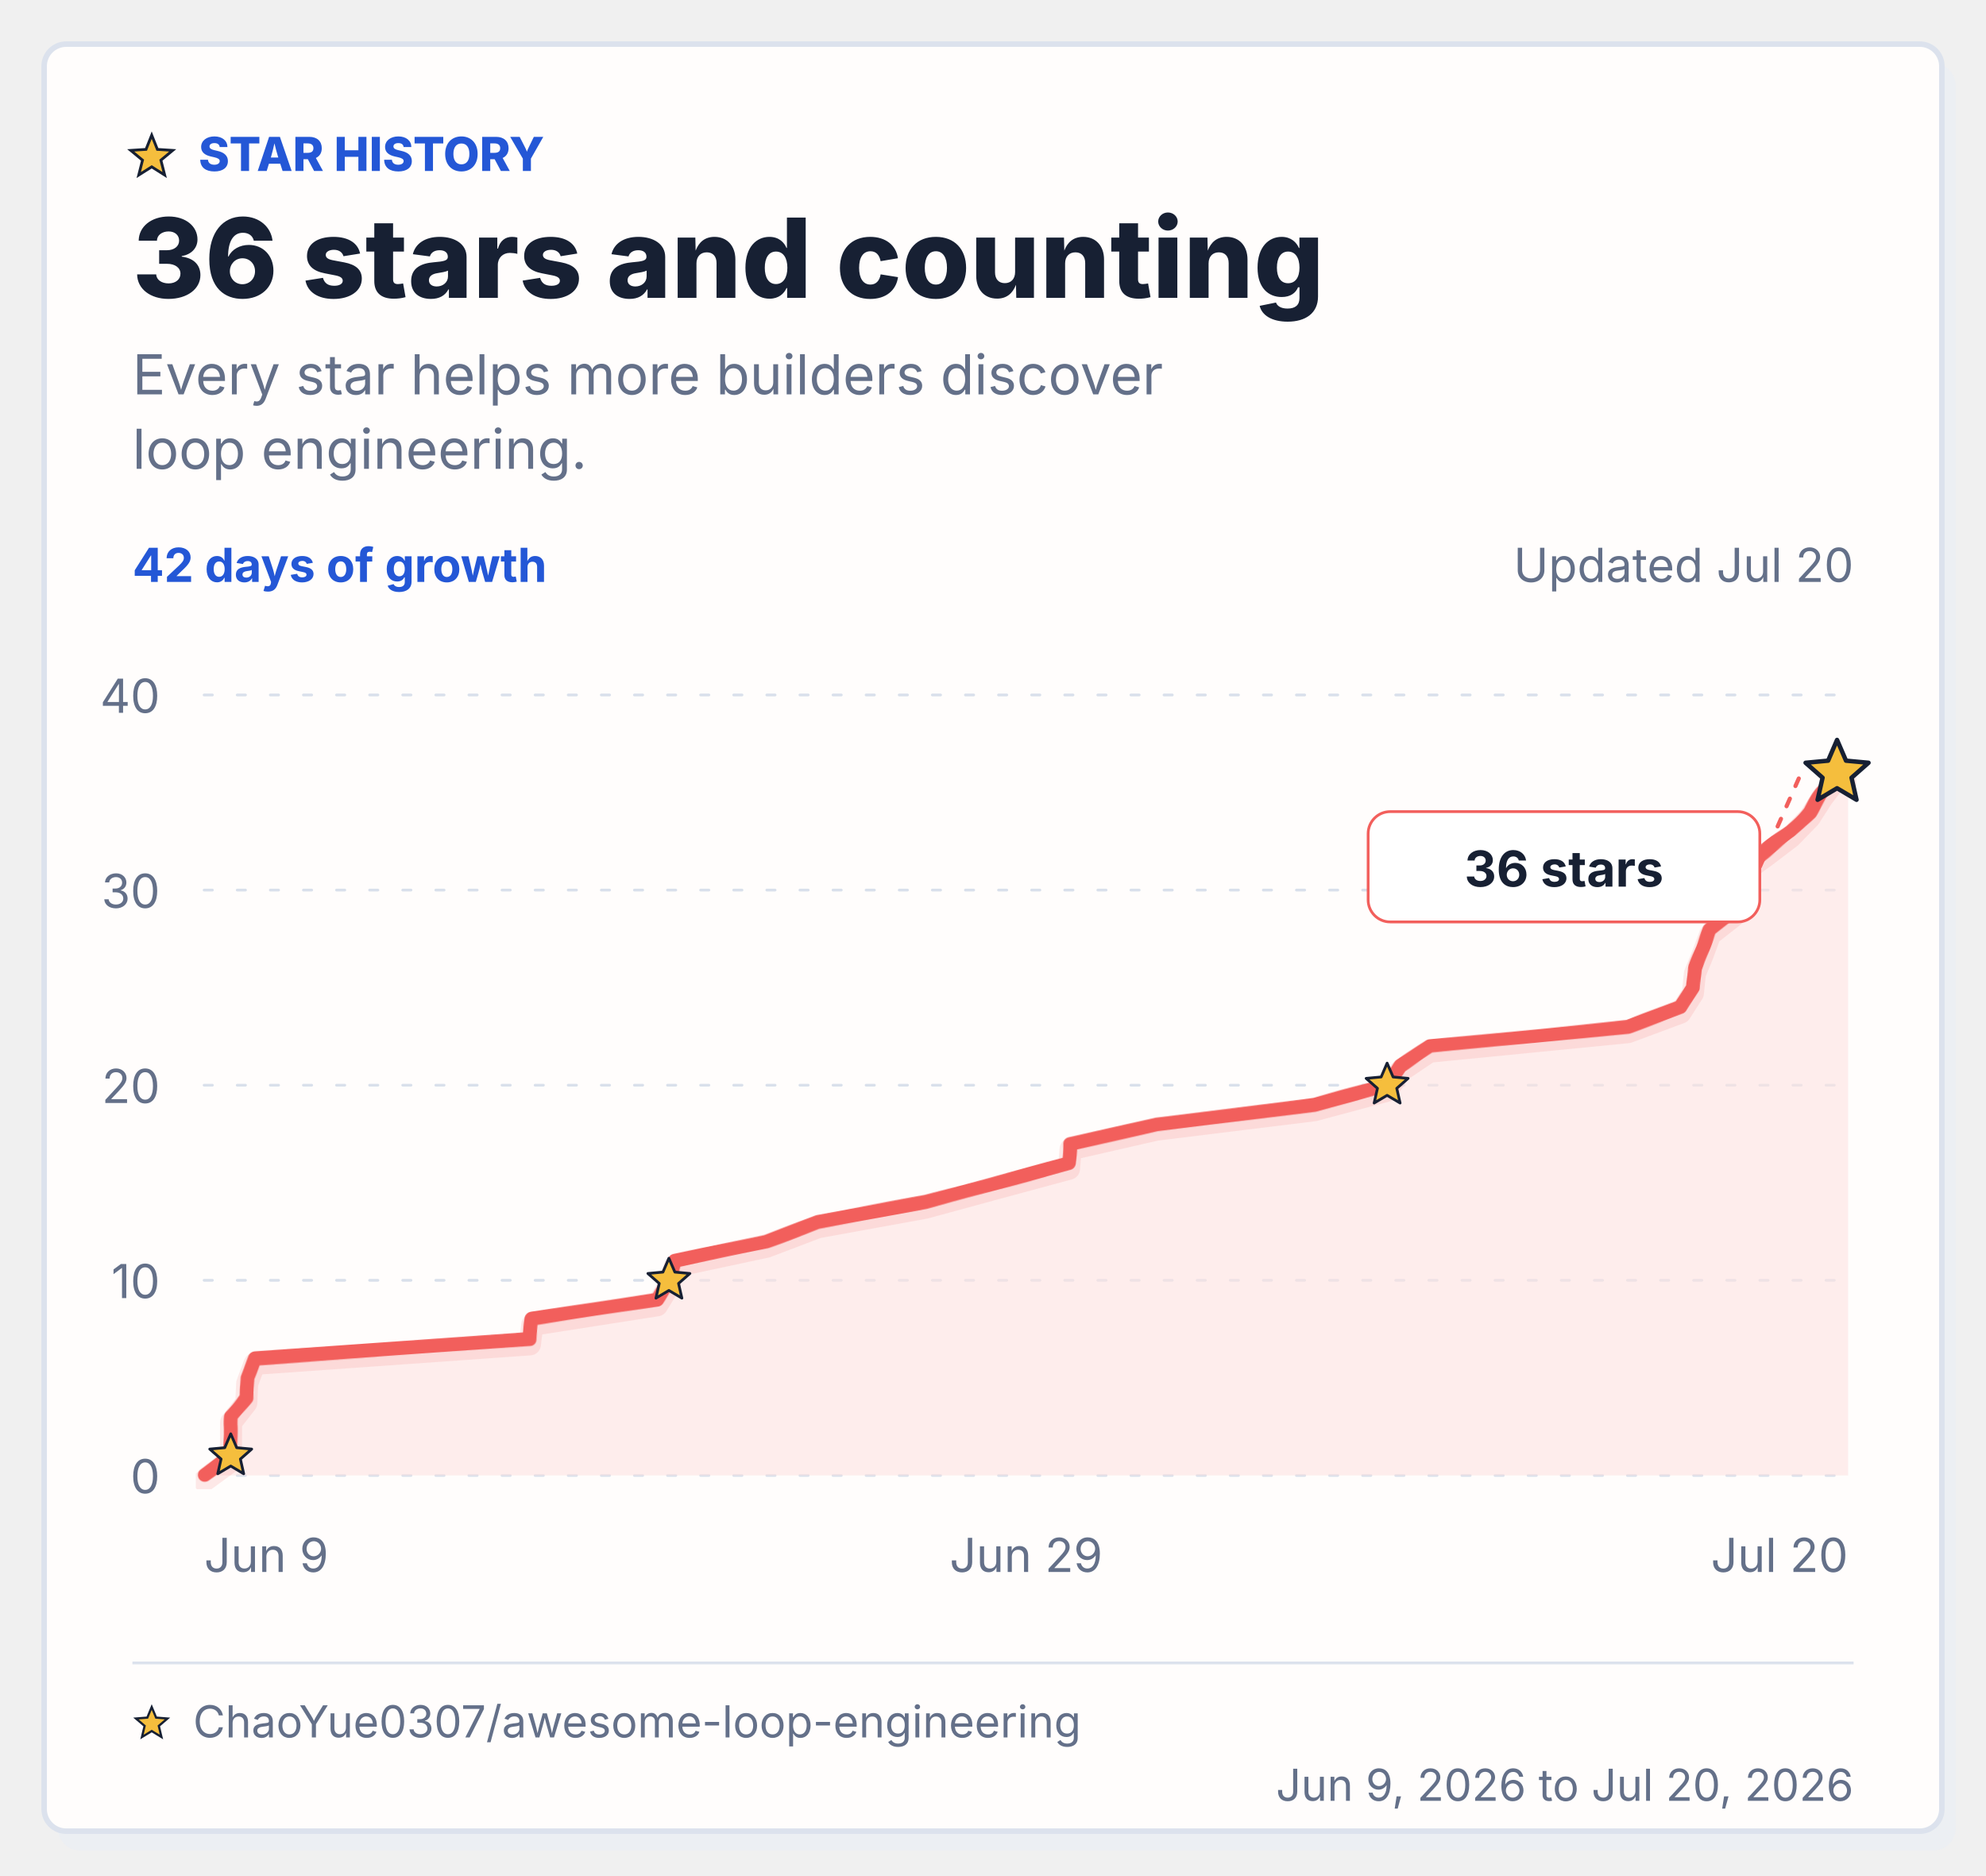
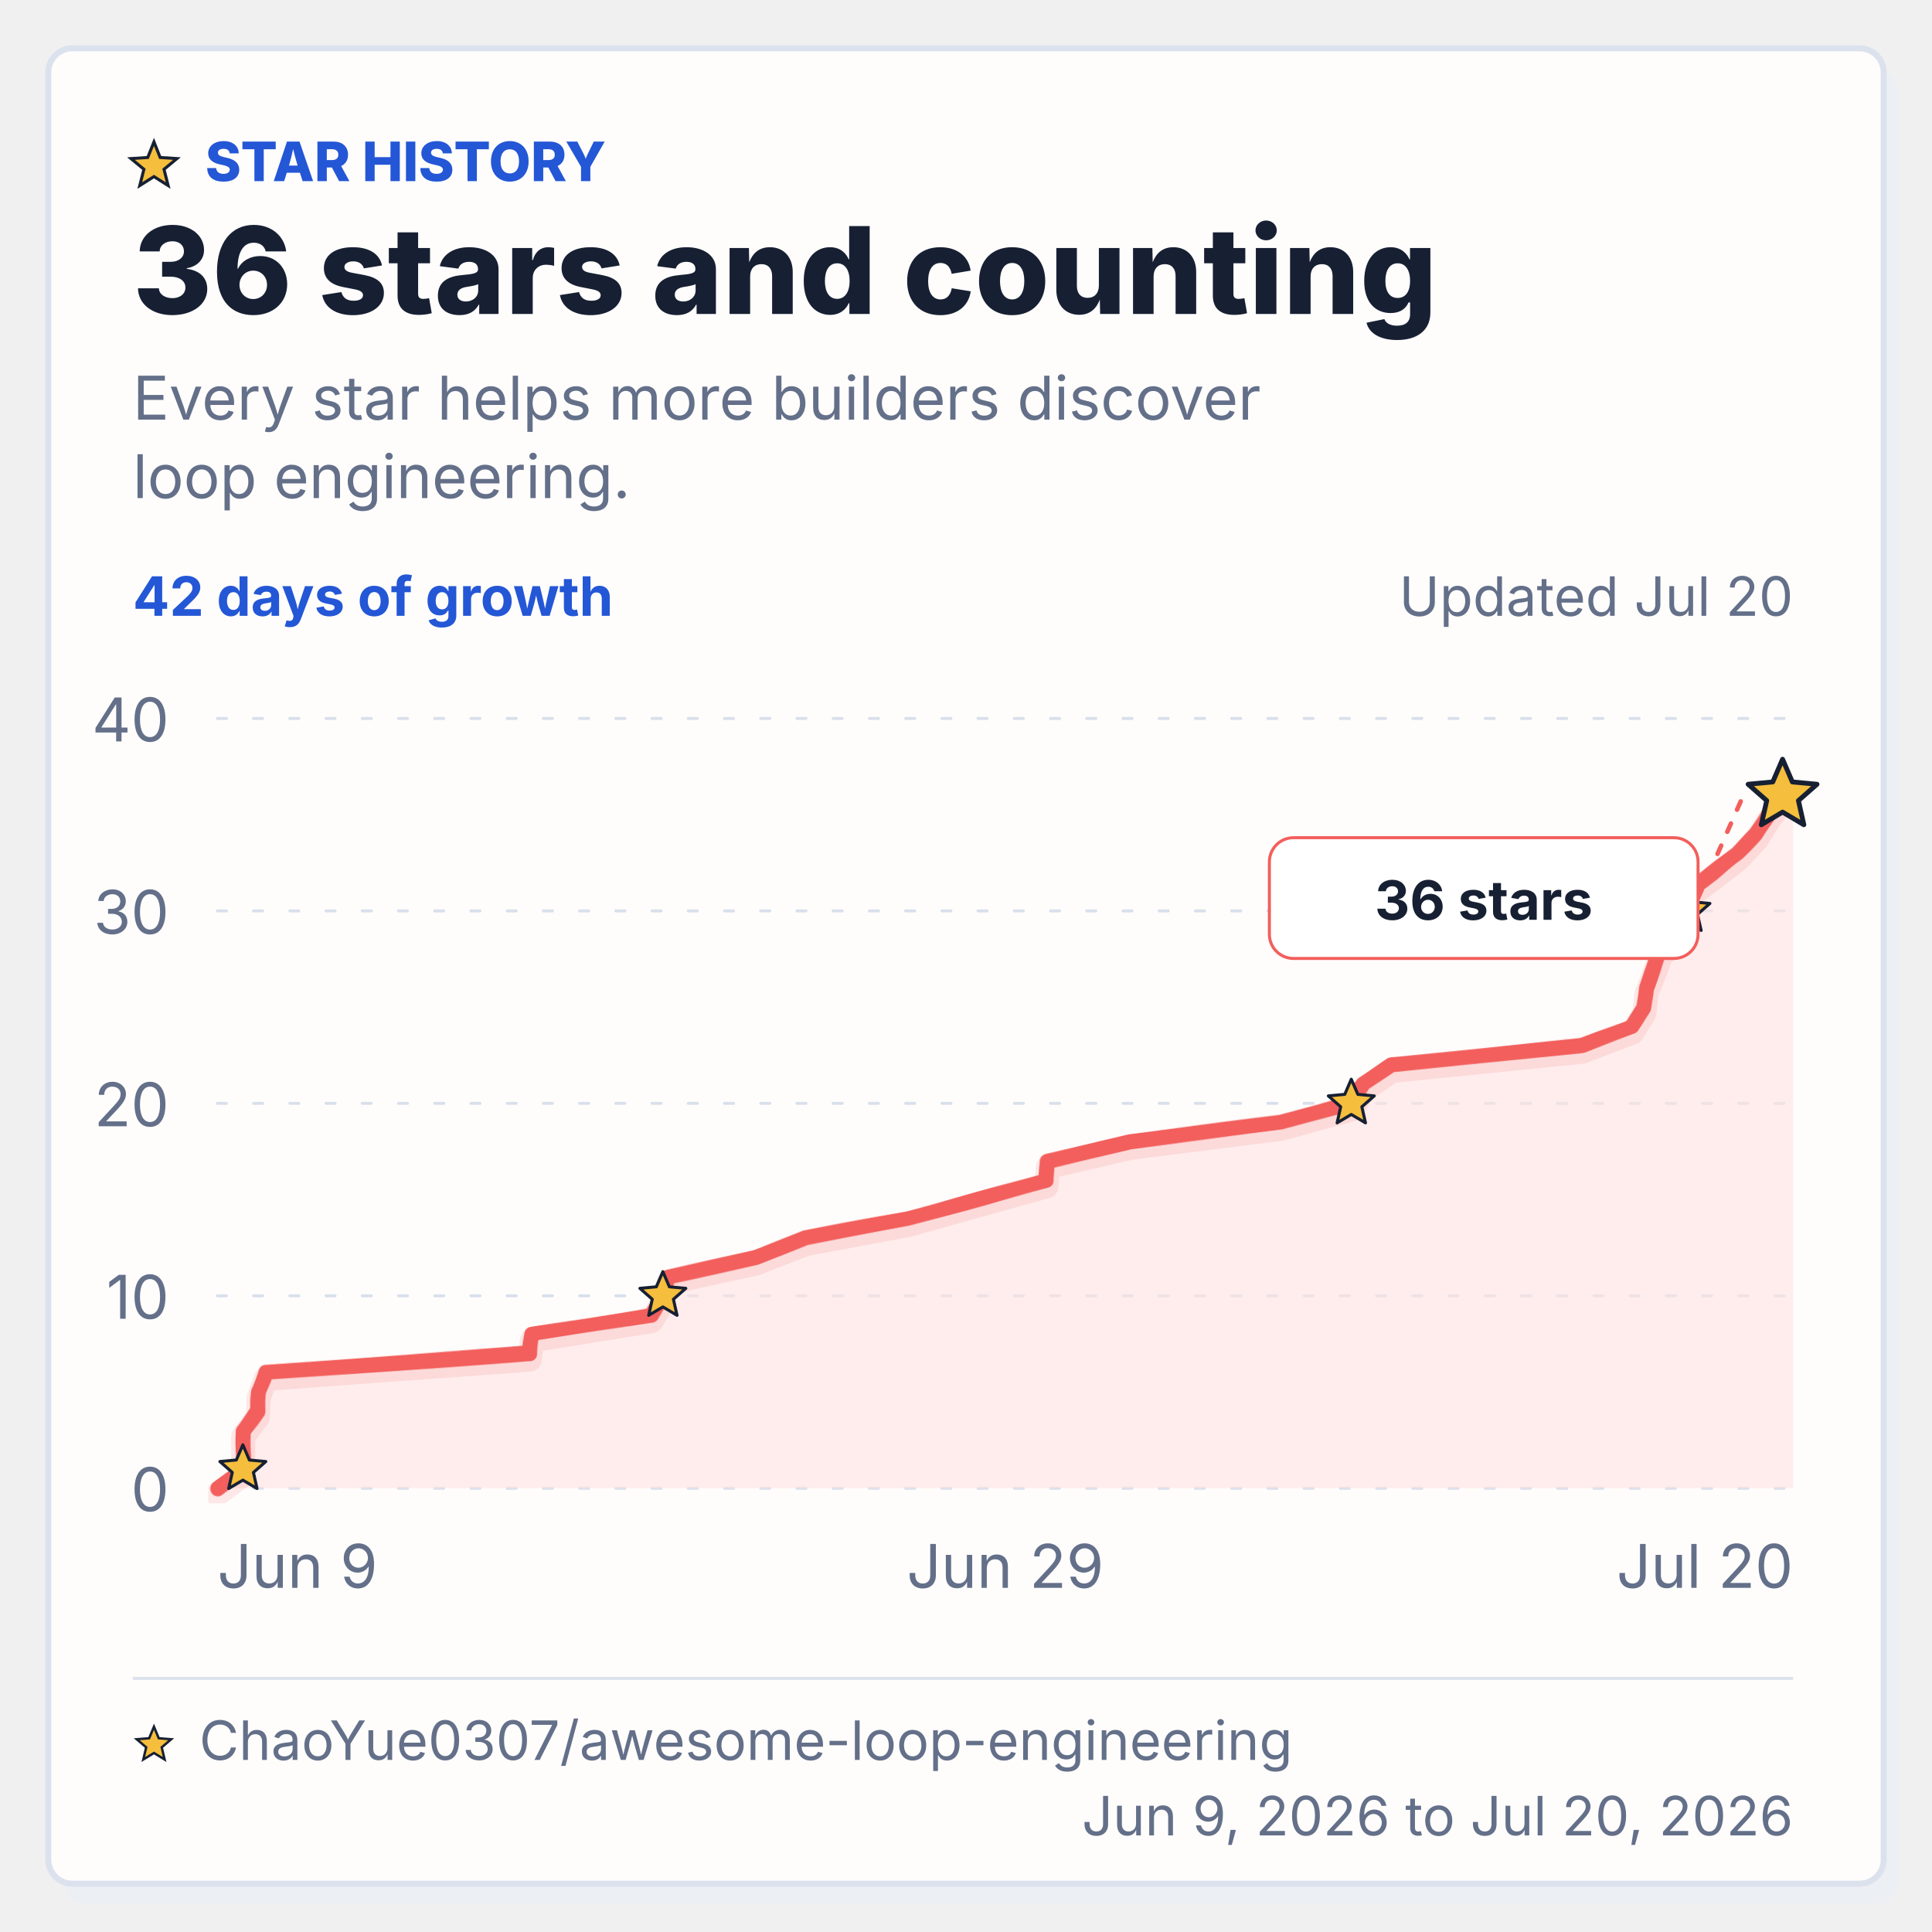
- <svg xmlns="http://www.w3.org/2000/svg" width="720" height="680" viewBox="0 0 720 680" role="img" aria-labelledby="title desc">
+ <svg xmlns="http://www.w3.org/2000/svg" width="640" height="640" viewBox="0 0 640 640" role="img" aria-labelledby="title desc">
  <style>
    text { font-family: ui-rounded, 'SF Pro Rounded', 'Nunito Sans', -apple-system, BlinkMacSystemFont, 'Segoe UI', sans-serif; letter-spacing: 0; }
  </style>
  <defs>
    <filter id="rough-line" x="-3%" y="-6%" width="106%" height="112%">
      <feTurbulence type="fractalNoise" baseFrequency="0.008 0.12" numOctaves="1" seed="17" result="noise" />
      <feDisplacementMap in="SourceGraphic" in2="noise" scale="1.2" xChannelSelector="R" yChannelSelector="G" />
    </filter>
    <clipPath id="plot-clip">
-       <rect x="71" y="247" width="602" height="293" />
+       <rect x="69" y="233" width="528" height="265" />
    </clipPath>
  </defs>
-   <rect x="21" y="23" width="688" height="648" rx="8" fill="#E9EDF5" opacity="0.58" />
-   <rect x="16" y="16" width="688" height="648" rx="8" fill="#FFFDFC" stroke="#DCE2ED" stroke-width="2" />
-   <path d="M 55 49 L 57.06 54.17 L 62.61 54.53 L 58.33 58.08 L 59.7 63.47 L 55 60.5 L 50.3 63.47 L 51.67 58.08 L 47.39 54.53 L 52.94 54.17 Z" fill="#F5BE3D" stroke="#172033" stroke-width="1" />
-   <text x="72" y="62" fill="#2457D6" font-size="17" font-weight="800">STAR HISTORY</text>
-   <text x="48" y="108" fill="#172033" font-size="40" font-weight="760">36 stars and counting</text>
-   <text x="48" y="143" fill="#647089" font-size="20">Every star helps more builders discover</text>
-   <text x="48" y="170" fill="#647089" font-size="20">loop engineering.</text>
-   <text x="48" y="211" fill="#2457D6" font-size="17" font-weight="700">42 days of growth</text>
-   <text x="672" y="211" fill="#647089" font-size="17" text-anchor="end">Updated Jul 20</text>
-   <line x1="74" y1="535" x2="670" y2="535" stroke="#D9E0EB" stroke-width="1" stroke-dasharray="3 9" stroke-linecap="round" />
-   <text x="58" y="541.46" fill="#647089" font-size="17" text-anchor="end">0</text>
-   <line x1="74" y1="464.25" x2="670" y2="464.25" stroke="#D9E0EB" stroke-width="1" stroke-dasharray="3 9" stroke-linecap="round" />
-   <text x="58" y="470.71" fill="#647089" font-size="17" text-anchor="end">10</text>
-   <line x1="74" y1="393.5" x2="670" y2="393.5" stroke="#D9E0EB" stroke-width="1" stroke-dasharray="3 9" stroke-linecap="round" />
-   <text x="58" y="399.96" fill="#647089" font-size="17" text-anchor="end">20</text>
-   <line x1="74" y1="322.75" x2="670" y2="322.75" stroke="#D9E0EB" stroke-width="1" stroke-dasharray="3 9" stroke-linecap="round" />
-   <text x="58" y="329.21" fill="#647089" font-size="17" text-anchor="end">30</text>
-   <line x1="74" y1="252" x2="670" y2="252" stroke="#D9E0EB" stroke-width="1" stroke-dasharray="3 9" stroke-linecap="round" />
-   <text x="58" y="258.46" fill="#647089" font-size="17" text-anchor="end">40</text>
-   <text x="74" y="570" fill="#647089" font-size="17" text-anchor="start">Jun 9</text>
-   <text x="372" y="570" fill="#647089" font-size="17" text-anchor="middle">Jun 29</text>
-   <text x="670" y="570" fill="#647089" font-size="17" text-anchor="end">Jul 20</text>
+   <rect x="21" y="23" width="608" height="608" rx="8" fill="#E9EDF5" opacity="0.58" />
+   <rect x="16" y="16" width="608" height="608" rx="8" fill="#FFFDFC" stroke="#DCE2ED" stroke-width="2" />
+   <path d="M 51 47 L 53.06 52.17 L 58.61 52.53 L 54.33 56.08 L 55.7 61.47 L 51 58.5 L 46.3 61.47 L 47.67 56.08 L 43.39 52.53 L 48.94 52.17 Z" fill="#F5BE3D" stroke="#172033" stroke-width="1" />
+   <text x="68" y="60" fill="#2457D6" font-size="18" font-weight="800">STAR HISTORY</text>
+   <text x="44" y="104" fill="#172033" font-size="40" font-weight="760">36 stars and counting</text>
+   <text x="44" y="139" fill="#647089" font-size="20">Every star helps more builders discover</text>
+   <text x="44" y="165" fill="#647089" font-size="20">loop engineering.</text>
+   <text x="44" y="204" fill="#2457D6" font-size="18" font-weight="700">42 days of growth</text>
+   <text x="594" y="204" fill="#647089" font-size="18" text-anchor="end">Updated Jul 20</text>
+   <line x1="72" y1="493" x2="594" y2="493" stroke="#D9E0EB" stroke-width="1" stroke-dasharray="3 9" stroke-linecap="round" />
+   <text x="56" y="500.6" fill="#647089" font-size="20" text-anchor="end">0</text>
+   <line x1="72" y1="429.25" x2="594" y2="429.25" stroke="#D9E0EB" stroke-width="1" stroke-dasharray="3 9" stroke-linecap="round" />
+   <text x="56" y="436.85" fill="#647089" font-size="20" text-anchor="end">10</text>
+   <line x1="72" y1="365.5" x2="594" y2="365.5" stroke="#D9E0EB" stroke-width="1" stroke-dasharray="3 9" stroke-linecap="round" />
+   <text x="56" y="373.1" fill="#647089" font-size="20" text-anchor="end">20</text>
+   <line x1="72" y1="301.75" x2="594" y2="301.75" stroke="#D9E0EB" stroke-width="1" stroke-dasharray="3 9" stroke-linecap="round" />
+   <text x="56" y="309.35" fill="#647089" font-size="20" text-anchor="end">30</text>
+   <line x1="72" y1="238" x2="594" y2="238" stroke="#D9E0EB" stroke-width="1" stroke-dasharray="3 9" stroke-linecap="round" />
+   <text x="56" y="245.6" fill="#647089" font-size="20" text-anchor="end">40</text>
+   <text x="72" y="526" fill="#647089" font-size="20" text-anchor="start">Jun 9</text>
+   <text x="333" y="526" fill="#647089" font-size="20" text-anchor="middle">Jun 29</text>
+   <text x="594" y="526" fill="#647089" font-size="20" text-anchor="end">Jul 20</text>
  <g clip-path="url(#plot-clip)">
-     <path d="M 74 535 L 83.65 527.92 L 83.76 520.85 L 83.78 513.77 L 89.29 506.7 L 89.62 499.62 L 92.27 492.55 L 192.12 485.48 L 192.96 478.4 L 238.21 471.32 L 242.5 464.25 L 244.61 457.18 L 277.86 450.1 L 296.49 443.02 L 335.42 435.95 L 361.37 428.88 L 387.56 421.8 L 388.12 414.73 L 419.13 407.65 L 476.51 400.58 L 502.88 393.5 L 507.67 386.42 L 518.22 379.35 L 590.22 372.27 L 609.22 365.2 L 613.74 358.12 L 614.47 351.05 L 617.38 343.98 L 619.97 336.9 L 628.97 329.83 L 629.84 322.75 L 630.1 315.67 L 639.91 308.6 L 649.21 301.52 L 656.08 294.45 L 660.6 287.38 L 666 280.3 L 670 280.3 V 535 H 74 Z" fill="#FDE3E1" opacity="0.6" />
-     <path d="M 74 535 L 83.65 527.92 L 83.76 520.85 L 83.78 513.77 L 89.29 506.7 L 89.62 499.62 L 92.27 492.55 L 192.12 485.48 L 192.96 478.4 L 238.21 471.32 L 242.5 464.25 L 244.61 457.18 L 277.86 450.1 L 296.49 443.02 L 335.42 435.95 L 361.37 428.88 L 387.56 421.8 L 388.12 414.73 L 419.13 407.65 L 476.51 400.58 L 502.88 393.5 L 507.67 386.42 L 518.22 379.35 L 590.22 372.27 L 609.22 365.2 L 613.74 358.12 L 614.47 351.05 L 617.38 343.98 L 619.97 336.9 L 628.97 329.83 L 629.84 322.75 L 630.1 315.67 L 639.91 308.6 L 649.21 301.52 L 656.08 294.45 L 660.6 287.38 L 666 280.3 L 670 280.3" fill="none" stroke="#F25F5C" stroke-width="8" stroke-linejoin="round" stroke-linecap="round" opacity="0.13" transform="translate(0 2)" />
-     <path d="M 74 535 L 83.65 527.92 L 83.76 520.85 L 83.78 513.77 L 89.29 506.7 L 89.62 499.62 L 92.27 492.55 L 192.12 485.48 L 192.96 478.4 L 238.21 471.32 L 242.5 464.25 L 244.61 457.18 L 277.86 450.1 L 296.49 443.02 L 335.42 435.95 L 361.37 428.88 L 387.56 421.8 L 388.12 414.73 L 419.13 407.65 L 476.51 400.58 L 502.88 393.5 L 507.67 386.42 L 518.22 379.35 L 590.22 372.27 L 609.22 365.2 L 613.74 358.12 L 614.47 351.05 L 617.38 343.98 L 619.97 336.9 L 628.97 329.83 L 629.84 322.75 L 630.1 315.67 L 639.91 308.6 L 649.21 301.52 L 656.08 294.45 L 660.6 287.38 L 666 280.3 L 670 280.3" fill="none" stroke="#F25F5C" stroke-width="5" stroke-linejoin="round" stroke-linecap="round" filter="url(#rough-line)" />
+     <path d="M 72 493 L 80.45 486.62 L 80.55 480.25 L 80.56 473.88 L 85.39 467.5 L 85.68 461.12 L 88 454.75 L 175.45 448.38 L 176.19 442 L 215.82 435.62 L 219.58 429.25 L 221.43 422.88 L 250.55 416.5 L 266.87 410.12 L 300.97 403.75 L 323.69 397.38 L 346.63 391 L 347.12 384.62 L 374.28 378.25 L 424.53 371.88 L 447.63 365.5 L 451.82 359.12 L 461.07 352.75 L 524.13 346.38 L 540.77 340 L 544.72 333.62 L 545.37 327.25 L 547.91 320.88 L 550.18 314.5 L 558.06 308.12 L 558.82 301.75 L 559.05 295.38 L 567.64 289 L 575.79 282.62 L 581.81 276.25 L 585.77 269.88 L 590.5 263.5 L 594 263.5 V 493 H 72 Z" fill="#FDE3E1" opacity="0.6" />
+     <path d="M 72 493 L 80.45 486.62 L 80.55 480.25 L 80.56 473.88 L 85.39 467.5 L 85.68 461.12 L 88 454.75 L 175.45 448.38 L 176.19 442 L 215.82 435.62 L 219.58 429.25 L 221.43 422.88 L 250.55 416.5 L 266.87 410.12 L 300.97 403.75 L 323.69 397.38 L 346.63 391 L 347.12 384.62 L 374.28 378.25 L 424.53 371.88 L 447.63 365.5 L 451.82 359.12 L 461.07 352.75 L 524.13 346.38 L 540.77 340 L 544.72 333.62 L 545.37 327.25 L 547.91 320.88 L 550.18 314.5 L 558.06 308.12 L 558.82 301.75 L 559.05 295.38 L 567.64 289 L 575.79 282.62 L 581.81 276.25 L 585.77 269.88 L 590.5 263.5 L 594 263.5" fill="none" stroke="#F25F5C" stroke-width="8" stroke-linejoin="round" stroke-linecap="round" opacity="0.13" transform="translate(0 2)" />
+     <path d="M 72 493 L 80.45 486.62 L 80.55 480.25 L 80.56 473.88 L 85.39 467.5 L 85.68 461.12 L 88 454.75 L 175.45 448.38 L 176.19 442 L 215.82 435.62 L 219.58 429.25 L 221.43 422.88 L 250.55 416.5 L 266.87 410.12 L 300.97 403.75 L 323.69 397.38 L 346.63 391 L 347.12 384.62 L 374.28 378.25 L 424.53 371.88 L 447.63 365.5 L 451.82 359.12 L 461.07 352.75 L 524.13 346.38 L 540.77 340 L 544.72 333.62 L 545.37 327.25 L 547.91 320.88 L 550.18 314.5 L 558.06 308.12 L 558.82 301.75 L 559.05 295.38 L 567.64 289 L 575.79 282.62 L 581.81 276.25 L 585.77 269.88 L 590.5 263.5 L 594 263.5" fill="none" stroke="#F25F5C" stroke-width="5" stroke-linejoin="round" stroke-linecap="round" filter="url(#rough-line)" />
  </g>
-   <path d="M 83.65 519.92 L 85.81 524.95 L 91.25 525.45 L 87.15 529.06 L 88.35 534.4 L 83.65 531.6 L 78.94 534.4 L 80.15 529.06 L 76.04 525.45 L 81.48 524.95 Z" fill="#F5BE3D" stroke="#172033" stroke-width="1" stroke-linejoin="round" />
-   <path d="M 242.5 456.25 L 244.67 461.27 L 250.11 461.78 L 246 465.39 L 247.21 470.72 L 242.5 467.93 L 237.8 470.72 L 239 465.39 L 234.89 461.78 L 240.34 461.27 Z" fill="#F5BE3D" stroke="#172033" stroke-width="1" stroke-linejoin="round" />
-   <path d="M 502.88 385.5 L 505.05 390.52 L 510.49 391.03 L 506.38 394.64 L 507.59 399.97 L 502.88 397.18 L 498.18 399.97 L 499.38 394.64 L 495.28 391.03 L 500.72 390.52 Z" fill="#F5BE3D" stroke="#172033" stroke-width="1" stroke-linejoin="round" />
-   <path d="M 629.84 314.75 L 632 319.77 L 637.44 320.28 L 633.34 323.89 L 634.54 329.22 L 629.84 326.43 L 625.13 329.22 L 626.34 323.89 L 622.23 320.28 L 627.67 319.77 Z" fill="#F5BE3D" stroke="#172033" stroke-width="1" stroke-linejoin="round" />
-   <path d="M 666 268.3 L 669.25 275.83 L 677.41 276.59 L 671.25 282.01 L 673.06 290.01 L 666 285.82 L 658.95 290.01 L 660.75 282.01 L 654.59 276.59 L 662.76 275.83 Z" fill="#F5BE3D" stroke="#172033" stroke-width="1.6" stroke-linejoin="round" />
-   <path d="M 638 314.3 L 653 280.3" fill="none" stroke="#F25F5C" stroke-width="1.5" stroke-dasharray="3 5" stroke-linecap="round" />
-   <rect x="496" y="294.3" width="142" height="40" rx="8" fill="#FFFFFF" stroke="#F25F5C" />
-   <text x="567" y="321.5" fill="#172033" font-size="18" font-weight="700" text-anchor="middle">36 stars</text>
-   <line x1="48" y1="603" x2="672" y2="603" stroke="#DCE2ED" />
-   <path d="M 55 619 L 56.59 622.82 L 60.71 623.15 L 57.57 625.83 L 58.53 629.85 L 55 627.7 L 51.47 629.85 L 52.43 625.83 L 49.29 623.15 L 53.41 622.82 Z" fill="#F5BE3D" stroke="#172033" stroke-width="0.8" />
-   <text x="70" y="630" fill="#647089" font-size="16">ChaoYue0307/awesome-loop-engineering</text>
-   <text x="672" y="653" fill="#647089" font-size="16" text-anchor="end">Jun 9, 2026 to Jul 20, 2026</text>
+   <path d="M 80.45 478.62 L 82.61 483.65 L 88.06 484.15 L 83.95 487.76 L 85.15 493.1 L 80.45 490.31 L 75.75 493.1 L 76.95 487.76 L 72.84 484.15 L 78.29 483.65 Z" fill="#F5BE3D" stroke="#172033" stroke-width="1" stroke-linejoin="round" />
+   <path d="M 219.58 421.25 L 221.74 426.27 L 227.19 426.78 L 223.08 430.39 L 224.28 435.72 L 219.58 432.93 L 214.88 435.72 L 216.08 430.39 L 211.97 426.78 L 217.42 426.27 Z" fill="#F5BE3D" stroke="#172033" stroke-width="1" stroke-linejoin="round" />
+   <path d="M 447.63 357.5 L 449.8 362.52 L 455.24 363.03 L 451.13 366.64 L 452.34 371.97 L 447.63 369.18 L 442.93 371.97 L 444.13 366.64 L 440.02 363.03 L 445.47 362.52 Z" fill="#F5BE3D" stroke="#172033" stroke-width="1" stroke-linejoin="round" />
+   <path d="M 558.82 293.75 L 560.99 298.77 L 566.43 299.28 L 562.32 302.89 L 563.53 308.22 L 558.82 305.43 L 554.12 308.22 L 555.32 302.89 L 551.21 299.28 L 556.66 298.77 Z" fill="#F5BE3D" stroke="#172033" stroke-width="1" stroke-linejoin="round" />
+   <path d="M 590.5 251.5 L 593.74 259.03 L 601.91 259.79 L 595.75 265.21 L 597.55 273.21 L 590.5 269.02 L 583.45 273.21 L 585.25 265.21 L 579.09 259.79 L 587.25 259.03 Z" fill="#F5BE3D" stroke="#172033" stroke-width="1.6" stroke-linejoin="round" />
+   <path d="M 562.5 297.5 L 577.5 263.5" fill="none" stroke="#F25F5C" stroke-width="1.5" stroke-dasharray="3 5" stroke-linecap="round" />
+   <rect x="420.5" y="277.5" width="142" height="40" rx="8" fill="#FFFFFF" stroke="#F25F5C" />
+   <text x="491.5" y="304.7" fill="#172033" font-size="18" font-weight="700" text-anchor="middle">36 stars</text>
+   <line x1="44" y1="556" x2="594" y2="556" stroke="#DCE2ED" />
+   <path d="M 51 572 L 52.59 575.82 L 56.71 576.15 L 53.57 578.83 L 54.53 582.85 L 51 580.7 L 47.47 582.85 L 48.43 578.83 L 45.29 576.15 L 49.41 575.82 Z" fill="#F5BE3D" stroke="#172033" stroke-width="0.8" />
+   <text x="66" y="583" fill="#647089" font-size="18">ChaoYue0307/awesome-loop-engineering</text>
+   <text x="594" y="608" fill="#647089" font-size="18" text-anchor="end">Jun 9, 2026 to Jul 20, 2026</text>
</svg>
